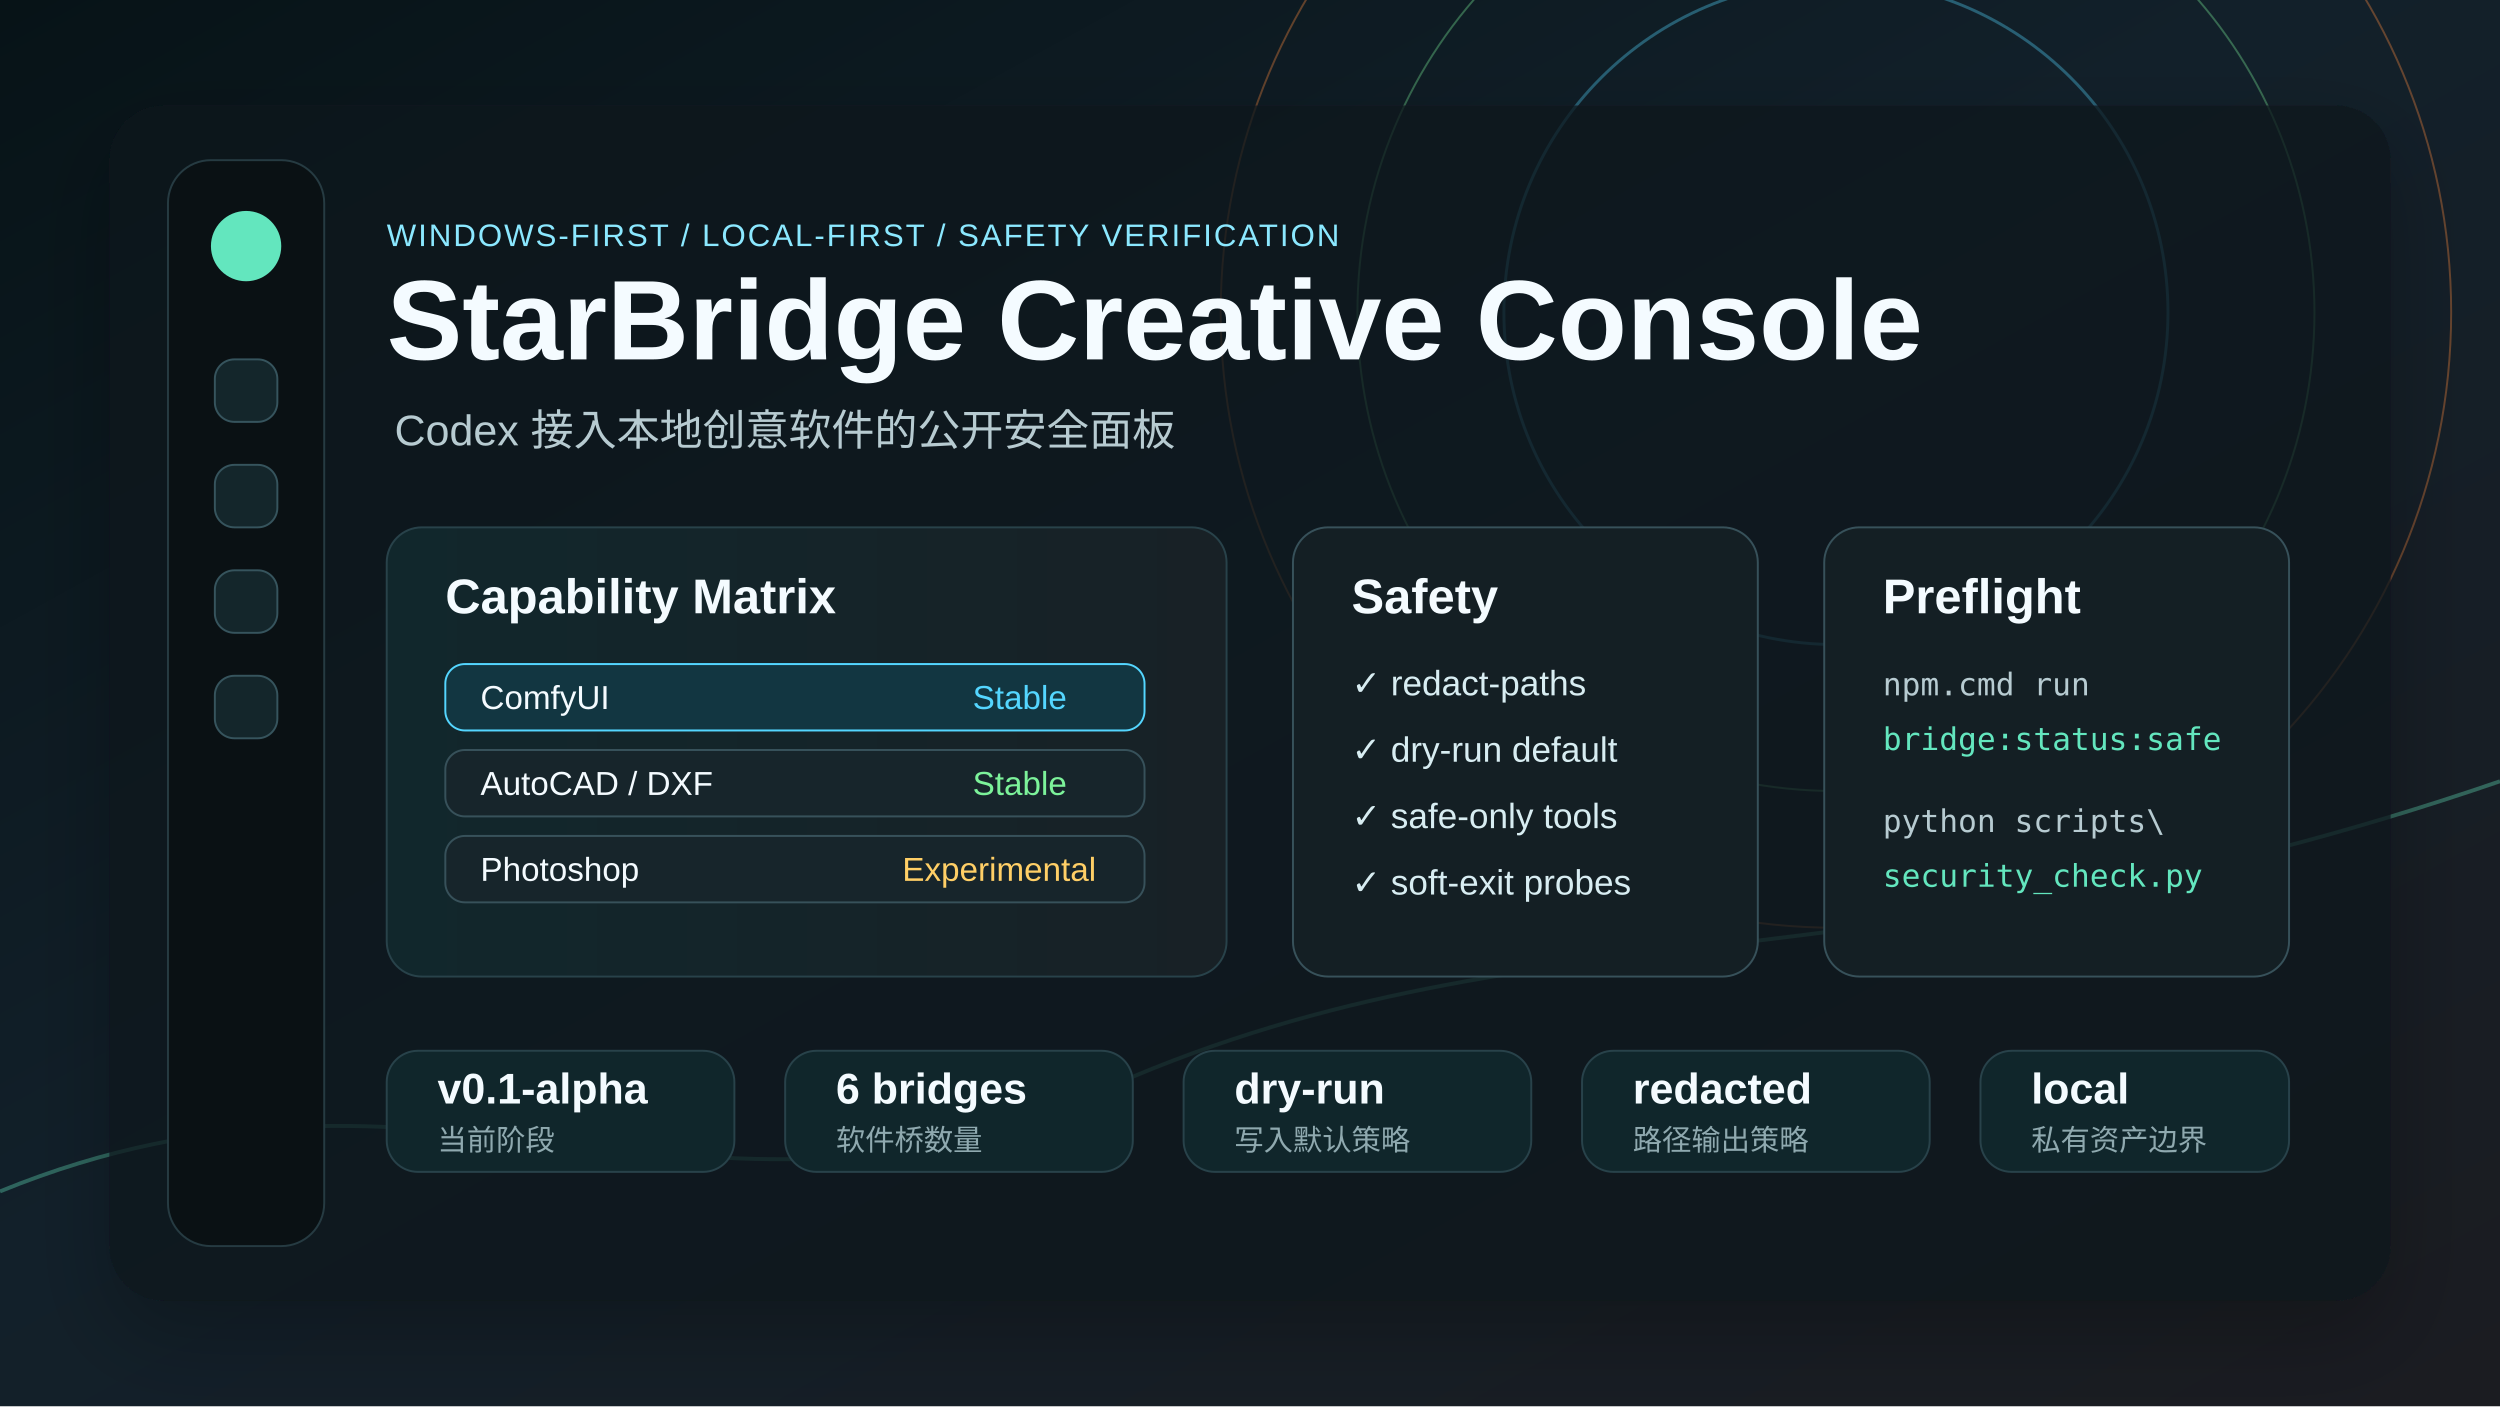
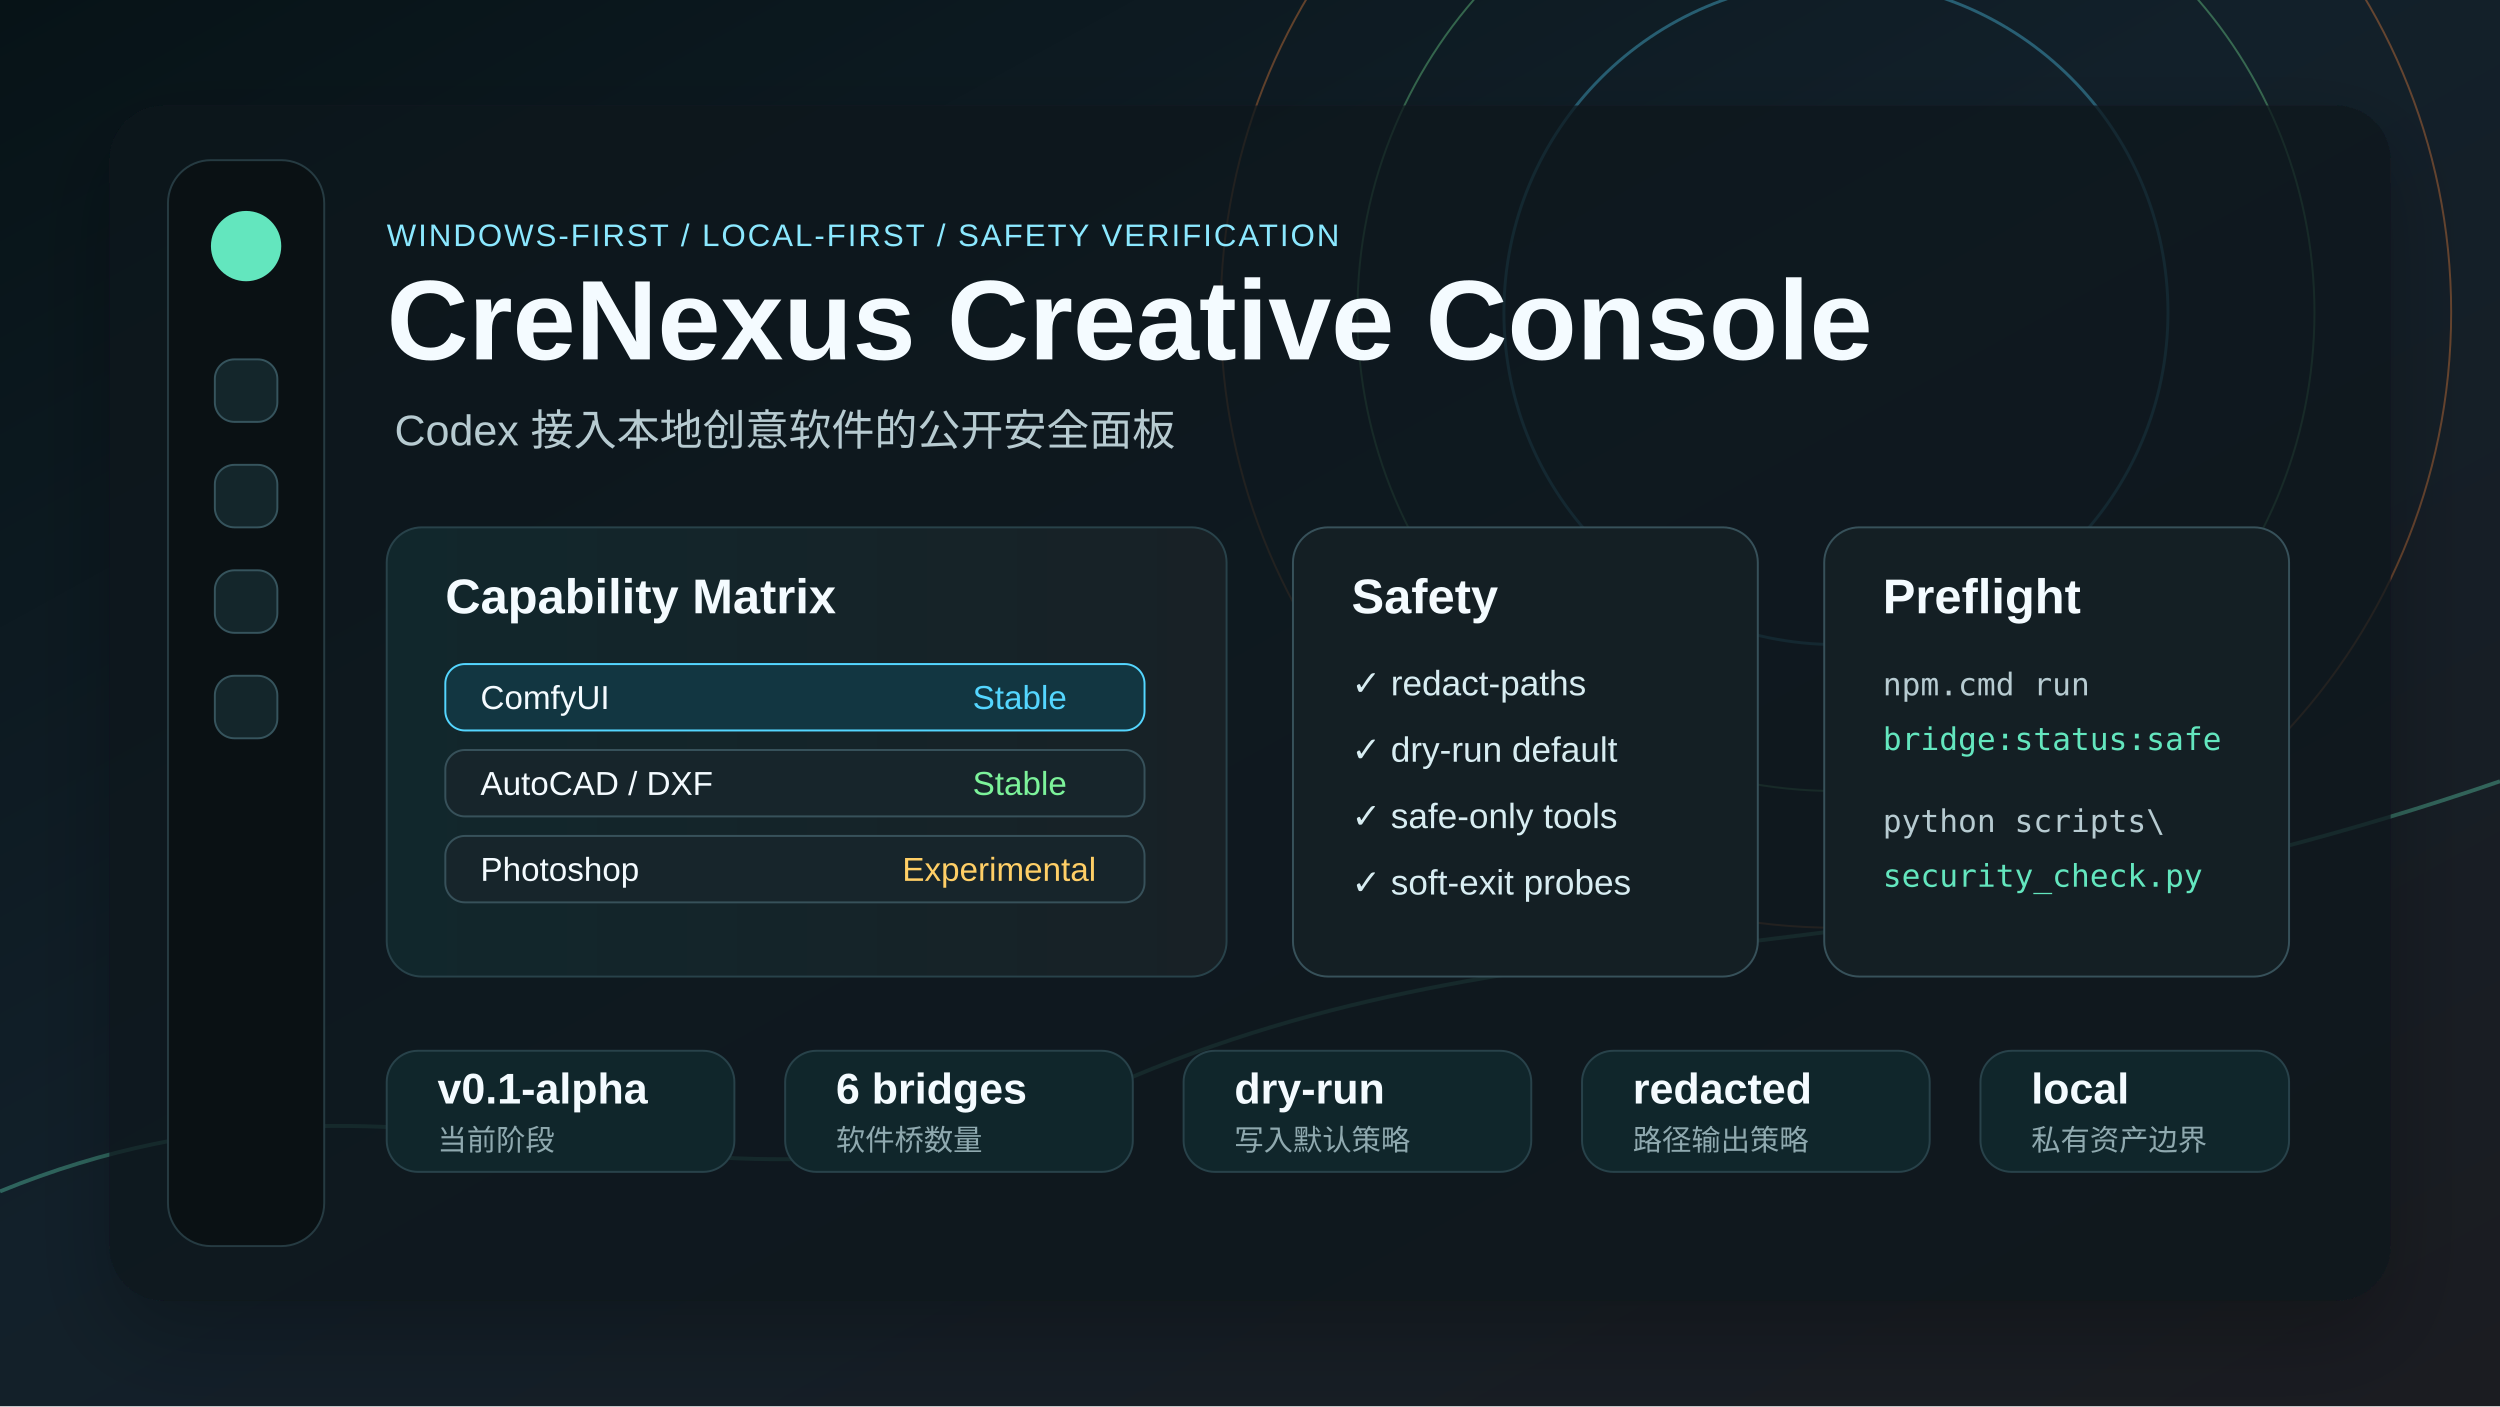
<svg xmlns="http://www.w3.org/2000/svg" width="1280" height="720" viewBox="0 0 1280 720" role="img" aria-labelledby="title desc">
  <defs>
    <linearGradient id="bg" x1="0" x2="1" y1="0" y2="1">
      <stop offset="0" stop-color="#071317" />
      <stop offset="0.45" stop-color="#12202a" />
      <stop offset="1" stop-color="#1b1c21" />
    </linearGradient>
    <linearGradient id="panel" x1="0" x2="1">
      <stop offset="0" stop-color="#11272c" />
      <stop offset="1" stop-color="#182126" />
    </linearGradient>
    <filter id="softShadow" x="-20%" y="-20%" width="140%" height="140%">
      <feDropShadow dx="0" dy="18" stdDeviation="22" flood-color="#000" flood-opacity="0.32" />
    </filter>
  </defs>
  <rect width="1280" height="720" fill="url(#bg)" />
  <g opacity="0.35">
    <circle cx="940" cy="160" r="170" fill="none" stroke="#54d6ff" stroke-width="1.5" />
    <circle cx="940" cy="160" r="245" fill="none" stroke="#7cf29a" stroke-width="1" />
    <circle cx="940" cy="160" r="315" fill="none" stroke="#ff8a3d" stroke-width="1" />
    <path d="M0 610 C220 520 360 650 560 560 C780 460 960 510 1280 400" fill="none" stroke="#63e6be" stroke-width="2" />
  </g>
  <rect x="56" y="54" width="1168" height="612" rx="28" fill="#0d171b" opacity="0.76" filter="url(#softShadow)" />
  <rect x="86" y="82" width="80" height="556" rx="22" fill="#0a1114" stroke="#263b42" />
  <circle cx="126" cy="126" r="18" fill="#63e6be" />
  <rect x="110" y="184" width="32" height="32" rx="10" fill="#14262b" stroke="#36545d" />
  <rect x="110" y="238" width="32" height="32" rx="10" fill="#14262b" stroke="#36545d" />
  <rect x="110" y="292" width="32" height="32" rx="10" fill="#14262b" stroke="#36545d" />
  <rect x="110" y="346" width="32" height="32" rx="10" fill="#14262b" stroke="#36545d" />
  <text x="198" y="126" fill="#8be8ff" font-family="Segoe UI, Arial, sans-serif" font-size="16" letter-spacing="1">WINDOWS-FIRST / LOCAL-FIRST / SAFETY VERIFICATION</text>
-   <text x="198" y="184" fill="#f4fbff" font-family="Segoe UI, Arial, sans-serif" font-size="58" font-weight="700">StarBridge Creative Console</text>
+   <text x="198" y="184" fill="#f4fbff" font-family="Segoe UI, Arial, sans-serif" font-size="58" font-weight="700">CreNexus Creative Console</text>
  <text x="202" y="228" fill="#b7cbd1" font-family="Segoe UI, Arial, sans-serif" font-size="22">Codex 接入本地创意软件的公开安全面板</text>
  <rect x="198" y="270" width="430" height="230" rx="18" fill="url(#panel)" stroke="#28424a" />
  <text x="228" y="314" fill="#f4fbff" font-family="Segoe UI, Arial, sans-serif" font-size="25" font-weight="700">Capability Matrix</text>
  <g font-family="Segoe UI, Arial, sans-serif" font-size="17">
    <rect x="228" y="340" width="358" height="34" rx="10" fill="#123641" stroke="#54d6ff" />
    <text x="246" y="363" fill="#f4fbff">ComfyUI</text>
    <text x="498" y="363" fill="#54d6ff">Stable</text>
    <rect x="228" y="384" width="358" height="34" rx="10" fill="#17252b" stroke="#37515a" />
    <text x="246" y="407" fill="#f4fbff">AutoCAD / DXF</text>
    <text x="498" y="407" fill="#7cf29a">Stable</text>
    <rect x="228" y="428" width="358" height="34" rx="10" fill="#17252b" stroke="#37515a" />
    <text x="246" y="451" fill="#f4fbff">Photoshop</text>
    <text x="462" y="451" fill="#ffcf66">Experimental</text>
  </g>
  <rect x="662" y="270" width="238" height="230" rx="18" fill="#141f24" stroke="#37515a" />
  <text x="692" y="314" fill="#f4fbff" font-family="Segoe UI, Arial, sans-serif" font-size="25" font-weight="700">Safety</text>
  <g font-family="Segoe UI, Arial, sans-serif" font-size="18" fill="#d8edf2">
    <text x="692" y="356">✓ redact-paths</text>
    <text x="692" y="390">✓ dry-run default</text>
    <text x="692" y="424">✓ safe-only tools</text>
    <text x="692" y="458">✓ soft-exit probes</text>
  </g>
  <rect x="934" y="270" width="238" height="230" rx="18" fill="#141f24" stroke="#37515a" />
  <text x="964" y="314" fill="#f4fbff" font-family="Segoe UI, Arial, sans-serif" font-size="25" font-weight="700">Preflight</text>
  <text x="964" y="356" fill="#b7cbd1" font-family="Consolas, monospace" font-size="16">npm.cmd run</text>
  <text x="964" y="384" fill="#63e6be" font-family="Consolas, monospace" font-size="16">bridge:status:safe</text>
  <text x="964" y="426" fill="#b7cbd1" font-family="Consolas, monospace" font-size="16">python scripts\</text>
  <text x="964" y="454" fill="#63e6be" font-family="Consolas, monospace" font-size="16">security_check.py</text>
  <g font-family="Segoe UI, Arial, sans-serif">
    <rect x="198" y="538" width="178" height="62" rx="16" fill="#10262b" stroke="#28424a" />
    <text x="224" y="565" fill="#f4fbff" font-size="22" font-weight="700">v0.1-alpha</text>
    <text x="224" y="589" fill="#8fa9af" font-size="15">当前阶段</text>
    <rect x="402" y="538" width="178" height="62" rx="16" fill="#10262b" stroke="#28424a" />
    <text x="428" y="565" fill="#f4fbff" font-size="22" font-weight="700">6 bridges</text>
    <text x="428" y="589" fill="#8fa9af" font-size="15">软件桥数量</text>
    <rect x="606" y="538" width="178" height="62" rx="16" fill="#10262b" stroke="#28424a" />
    <text x="632" y="565" fill="#f4fbff" font-size="22" font-weight="700">dry-run</text>
    <text x="632" y="589" fill="#8fa9af" font-size="15">写入默认策略</text>
    <rect x="810" y="538" width="178" height="62" rx="16" fill="#10262b" stroke="#28424a" />
    <text x="836" y="565" fill="#f4fbff" font-size="22" font-weight="700">redacted</text>
    <text x="836" y="589" fill="#8fa9af" font-size="15">路径输出策略</text>
    <rect x="1014" y="538" width="158" height="62" rx="16" fill="#10262b" stroke="#28424a" />
    <text x="1040" y="565" fill="#f4fbff" font-size="22" font-weight="700">local</text>
    <text x="1040" y="589" fill="#8fa9af" font-size="15">私有资产边界</text>
  </g>
</svg>
